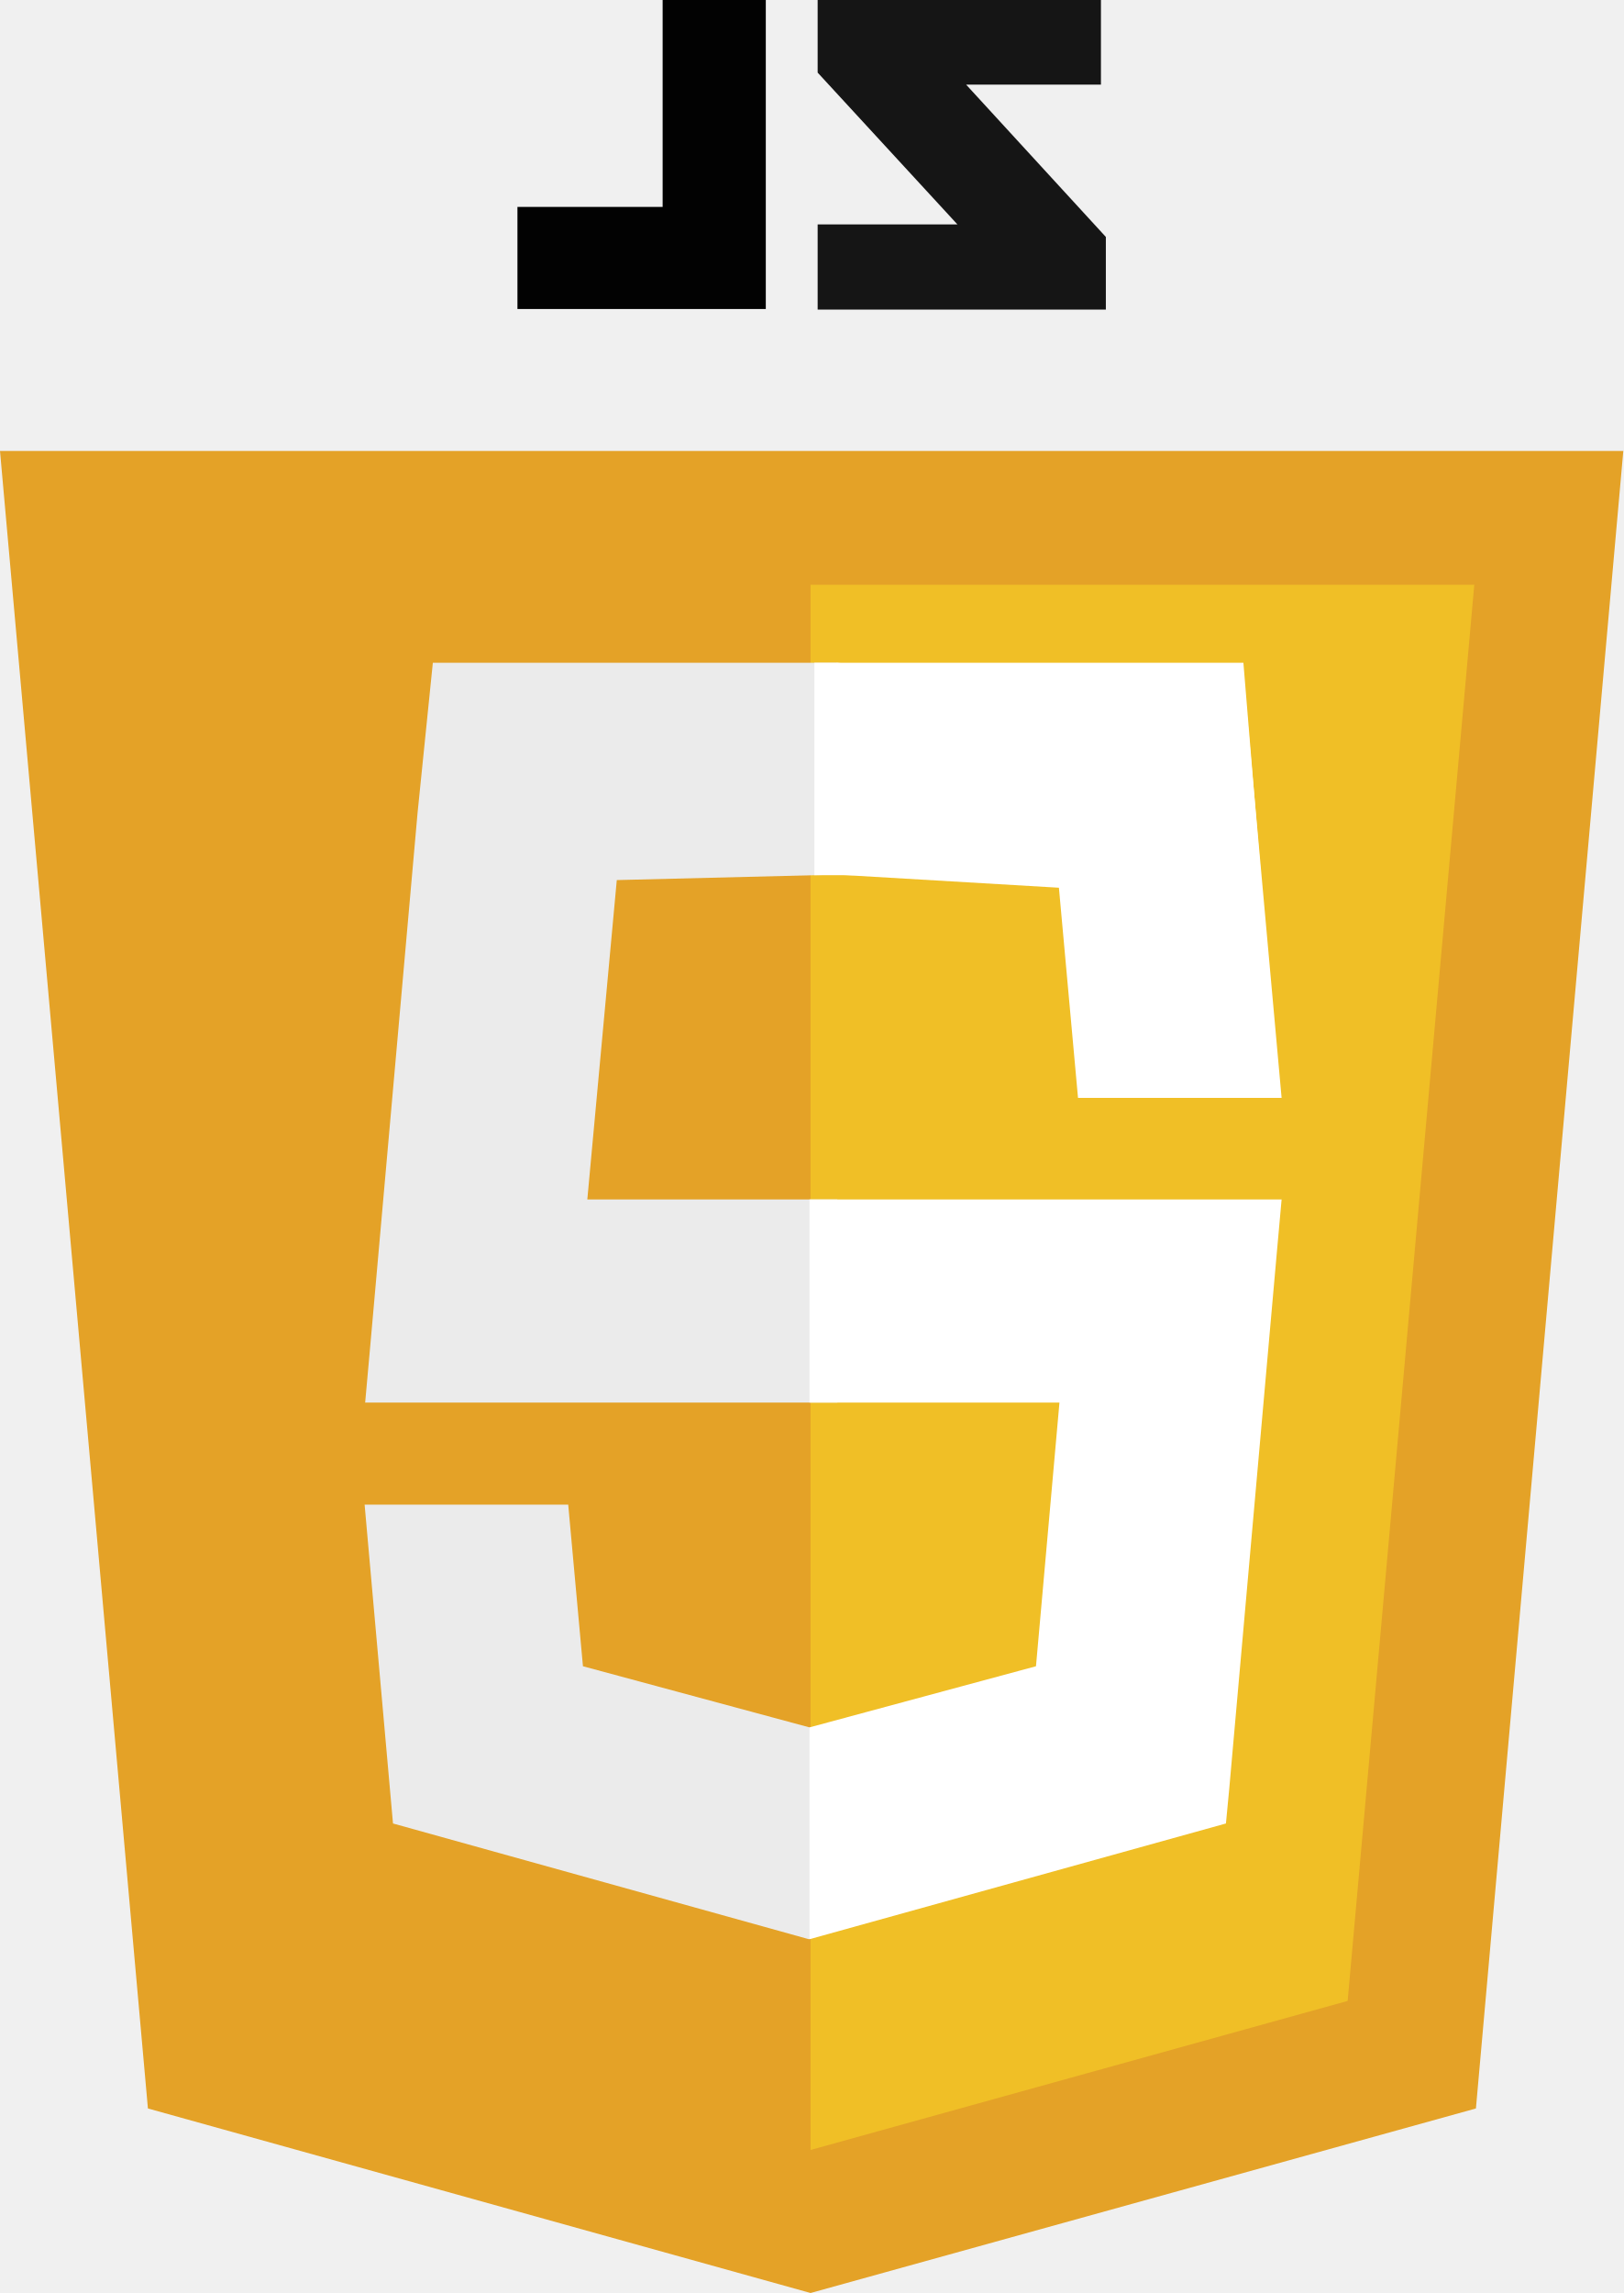
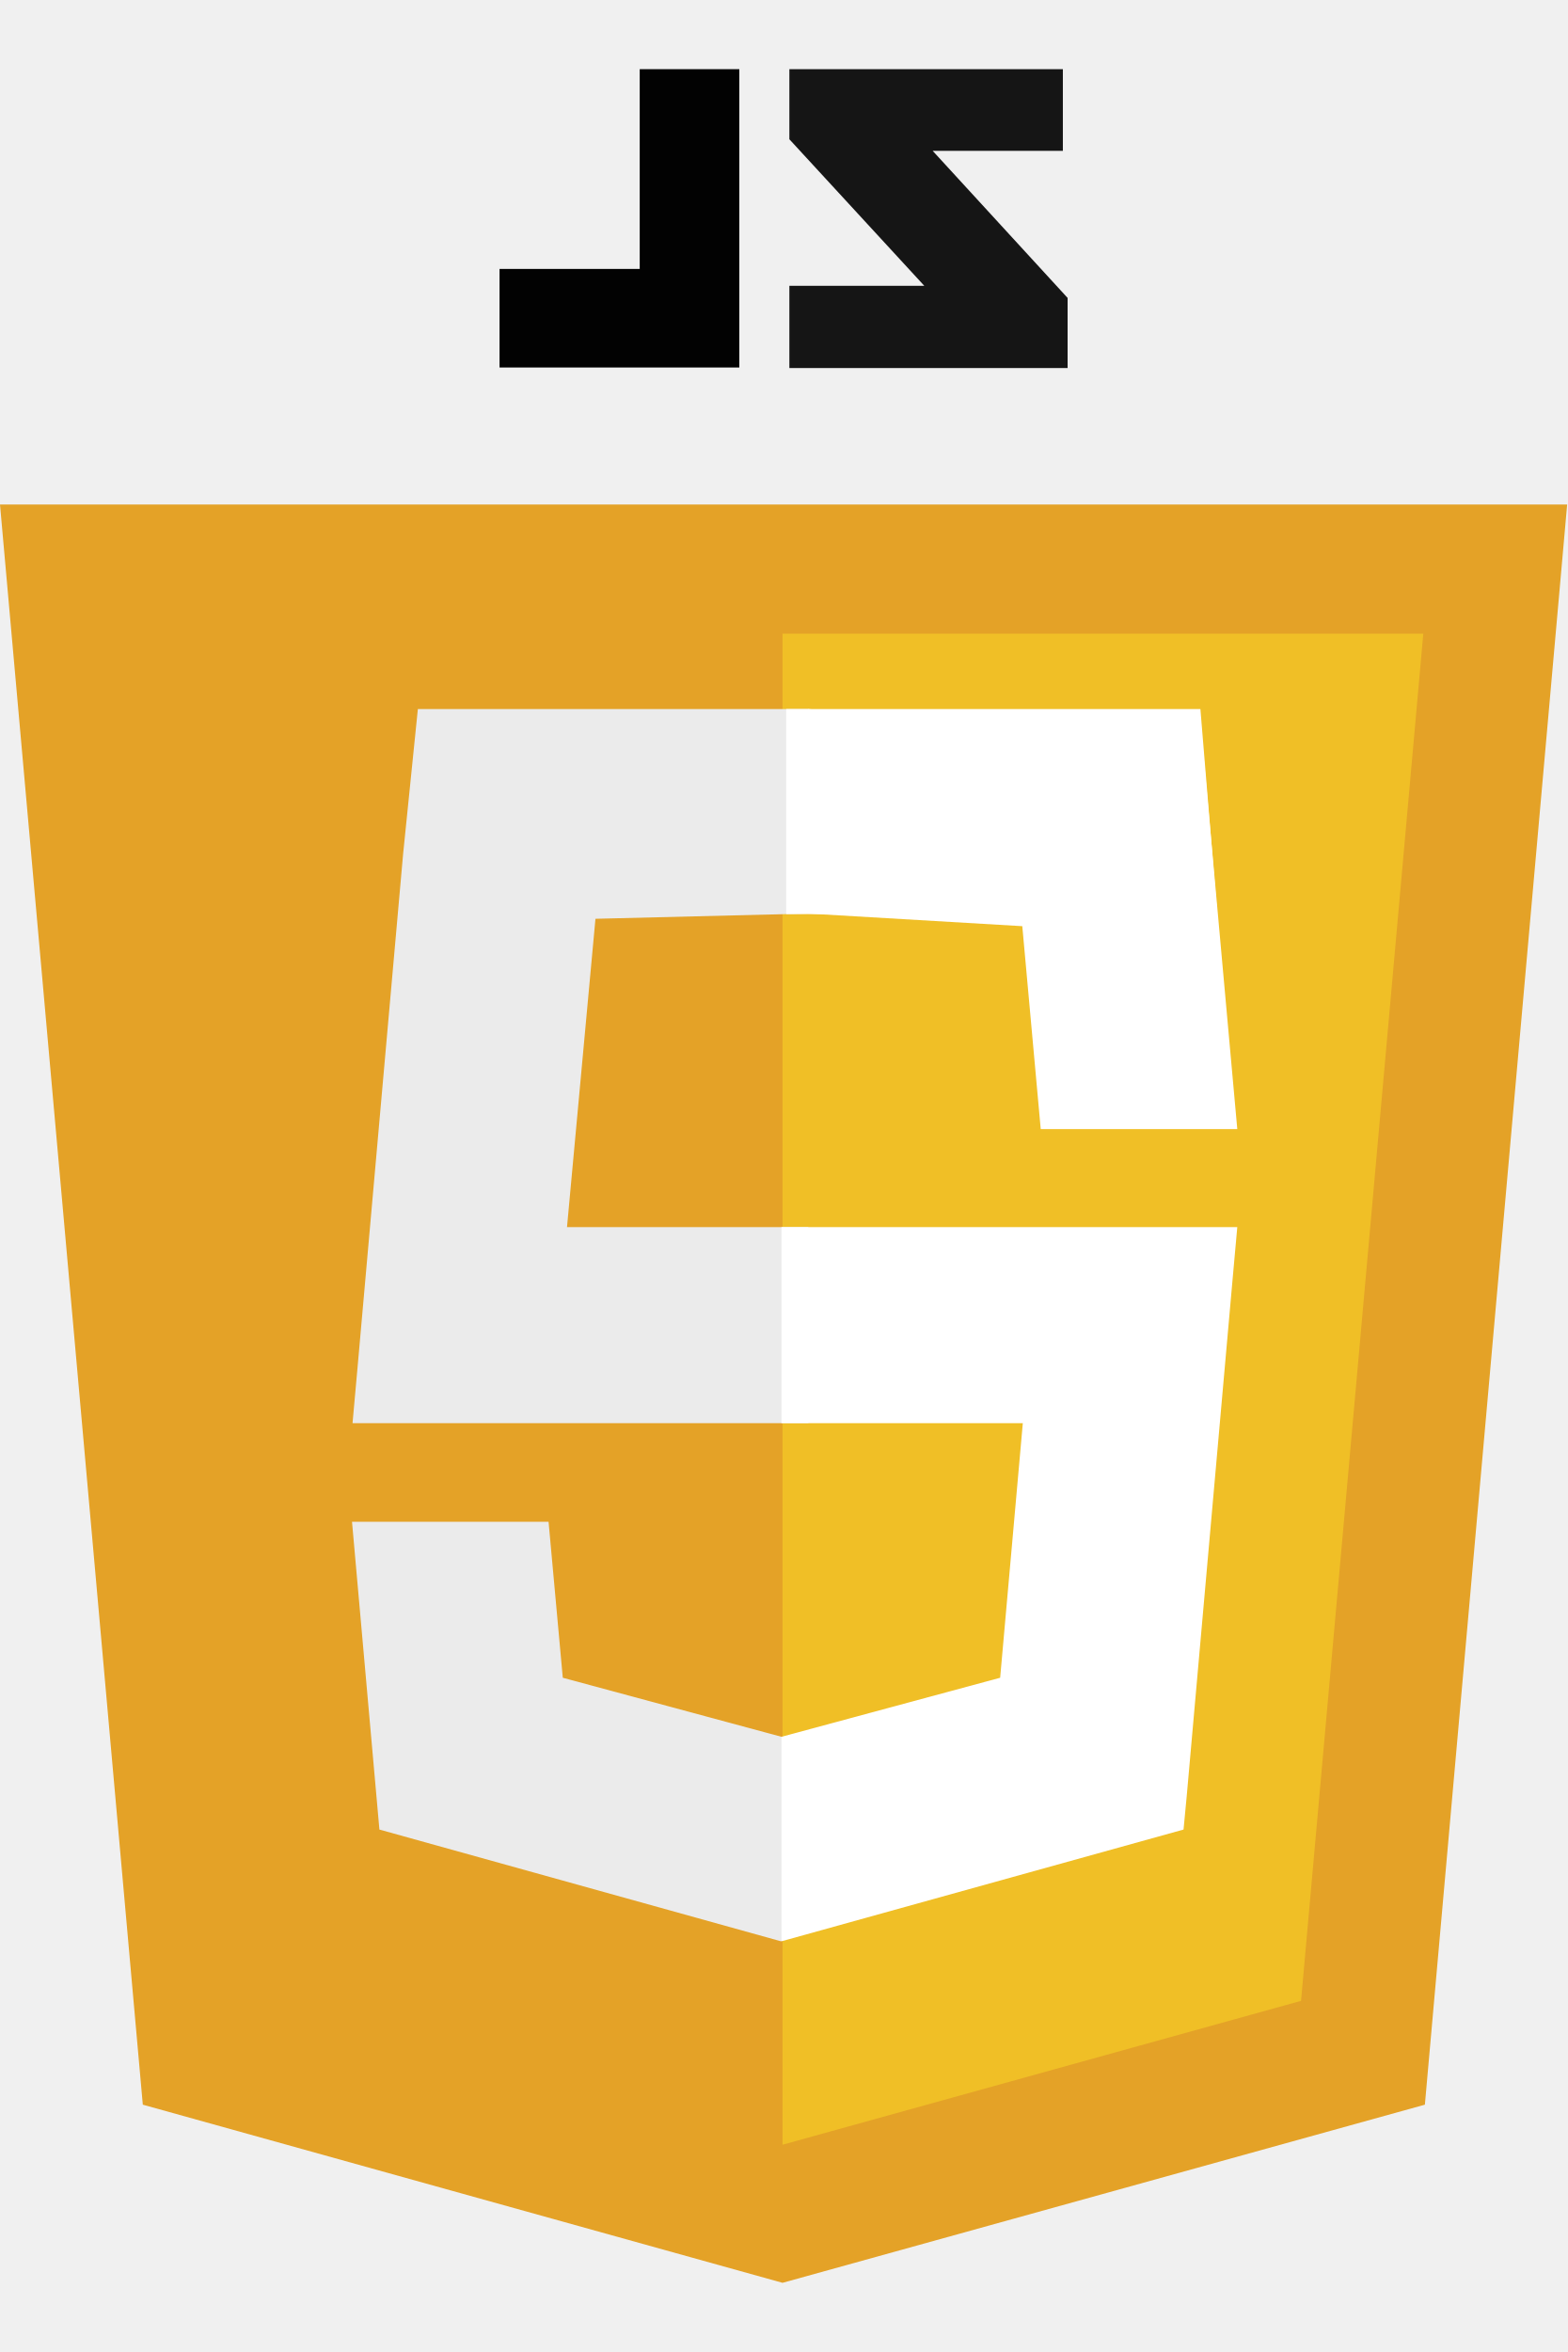
- <svg xmlns="http://www.w3.org/2000/svg" version="1.1" id="Layer_1" x="0px" y="0px" viewBox="0 0 297.5 420" style="enable-background:new 0 0 297.5 420;" xml:space="preserve">
+ <svg xmlns="http://www.w3.org/2000/svg" version="1.1" id="Layer_1" x="0px" y="0px" width="200px" height="300px" viewBox="0 0 297.5 420" style="enable-background:new 0 0 297.5 420;" xml:space="preserve">
  <g>
    <polygon style="fill:#E4A227;" points="27.1,386.2 0,82.6 297.4,82.6 270.4,386.2 148.5,420  " />
    <polygon style="fill:#F0BF26;" points="148.5,393.8 246.9,366.5 270.1,107.1 148.5,107.1  " />
    <g>
      <polygon style="fill:#151515;" points="201.7,15.5 177,15.5 202.6,43.4 202.6,56.7 149.8,56.7 149.8,41.1 175.4,41.1 149.8,13.3     149.8,0 201.7,0   " />
      <path style="fill:#020202;" d="M140.3,0v56.6H94.8V37.9h26.6V0H140.3L140.3,0z" />
    </g>
    <polygon style="fill:#EBEBEB;" points="148.4,316.4 148.3,316.4 106.8,305.2 104.1,275.6 84,275.6 66.8,275.6 72,334 148.2,355.2    148.4,355.1  " />
    <polygon style="fill:#EBEBEB;" points="153.4,256.9 153.4,219.7 107.6,219.7 113,161.2 153.5,160.2 153.4,121.4 79.3,121.4    76.5,148.9 67.8,246.9 66.9,256.9 76.9,256.9  " />
    <polygon style="fill:#FFFFFF;" points="153.2,160.2 153.3,160.2 194,162.6 197.5,201.1 217.6,201.1 234.8,201.1 228.3,129.1    153.4,121.4 153.2,121.5  " />
    <polyline style="fill:#FFFFFF;" points="231,160.3 227.8,121.4 149.2,121.4 149.2,145.6 149.2,160.2 149.2,160.3 231,160.3  " />
    <polygon style="fill:#FFFFFF;" points="148.3,219.7 148.3,256.9 194.1,256.9 189.8,305.2 148.3,316.4 148.3,355.2 224.6,334    225.2,327.7 233.9,229.7 234.8,219.7 224.8,219.7  " />
    <path style="fill:#FFFFFF;" d="M226.2,158.7" />
  </g>
</svg>
